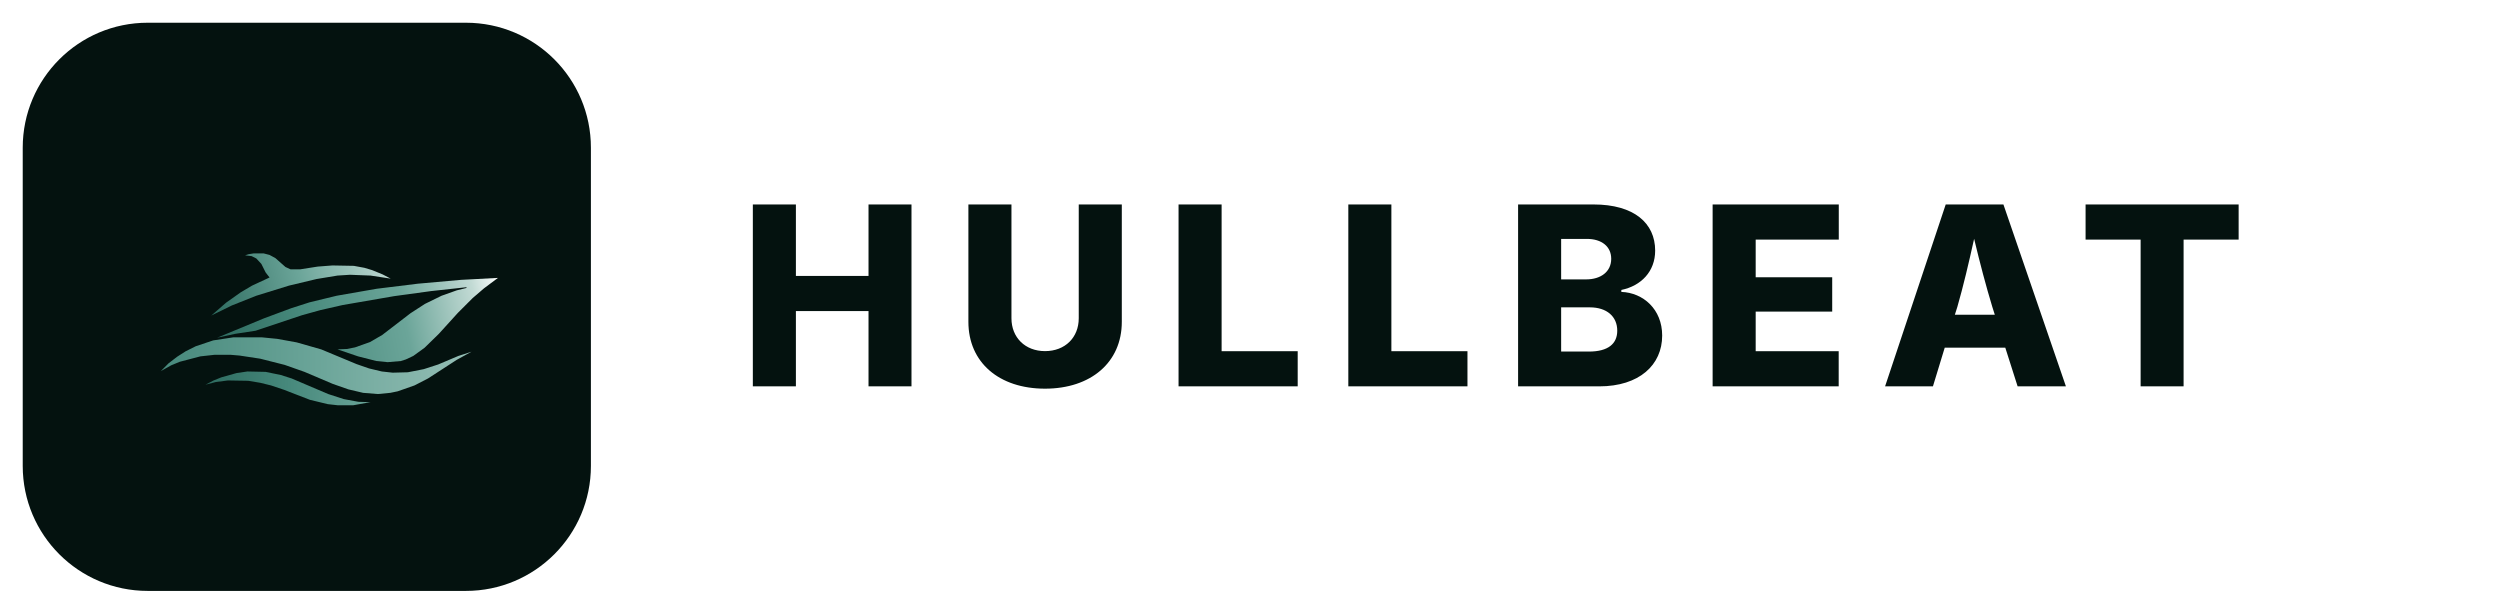
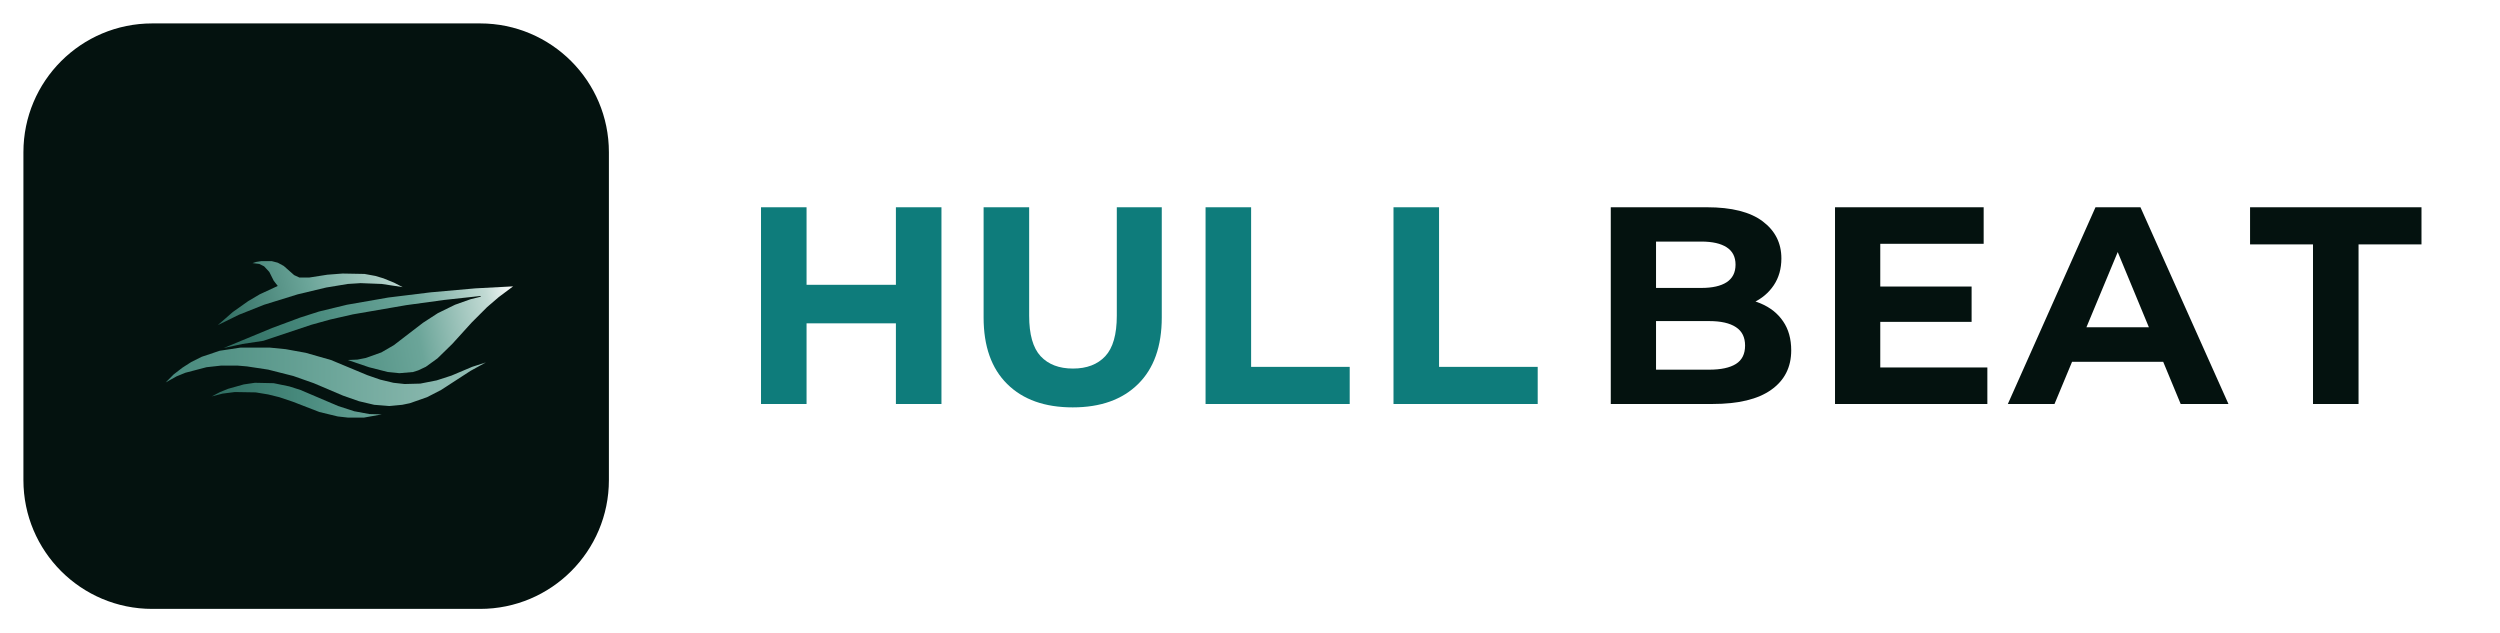
- <svg xmlns="http://www.w3.org/2000/svg" viewBox="0 0 440 108" width="440" height="108">
+ <svg xmlns="http://www.w3.org/2000/svg" viewBox="0 0 427 108" width="427" height="108">
  <defs>
    <linearGradient id="lGrad2" x1="32" y1="65" x2="62" y2="65" gradientUnits="userSpaceOnUse">
      <stop offset="0.0" stop-color="#2E6C60" />
      <stop offset="0.5" stop-color="#47897C" />
      <stop offset="1.0" stop-color="#6BA599" />
    </linearGradient>
    <linearGradient id="uGrad2" x1="24" y1="60" x2="80" y2="60" gradientUnits="userSpaceOnUse">
      <stop offset="0.0" stop-color="#47897C" />
      <stop offset="0.5" stop-color="#6BA599" />
      <stop offset="1.0" stop-color="#97C0B7" />
    </linearGradient>
    <linearGradient id="hGrad2" x1="34" y1="55" x2="84" y2="45" gradientUnits="userSpaceOnUse">
      <stop offset="0.0" stop-color="#2E6C60" />
      <stop offset="0.3" stop-color="#47897C" />
      <stop offset="0.65" stop-color="#6BA599" />
      <stop offset="0.9" stop-color="#C2DAD4" />
      <stop offset="1.0" stop-color="#FFFFFF" />
    </linearGradient>
    <linearGradient id="cGrad2" x1="33" y1="50" x2="65" y2="42" gradientUnits="userSpaceOnUse">
      <stop offset="0.0" stop-color="#2E6C60" />
      <stop offset="0.5" stop-color="#6BA599" />
      <stop offset="1.0" stop-color="#C2DAD4" />
    </linearGradient>
  </defs>
  <g transform="translate(4, 4)">
    <rect width="100" height="100" rx="22" fill="#04120F" />
    <path d="M32.16,63.71 L34.00,63.23 L36.12,62.96 L39.68,63.02 L41.80,63.37 L43.71,63.84 L45.97,64.60 L50.55,66.37 L53.69,67.13 L55.47,67.33 L58.14,67.33 L61.21,66.78 L59.09,66.72 L56.50,66.24 L53.76,65.35 L47.33,62.61 L45.42,62.00 L42.75,61.45 L39.54,61.38 L37.63,61.66 L34.96,62.41 L33.59,62.96 Z" fill="url(#lGrad2)" />
    <path d="M24.30,61.32 L26.14,60.29 L27.65,59.67 L31.27,58.72 L33.80,58.44 L36.53,58.44 L38.17,58.58 L41.80,59.13 L46.10,60.22 L49.59,61.45 L54.58,63.57 L57.32,64.53 L59.91,65.14 L62.51,65.35 L64.70,65.14 L66.00,64.87 L68.94,63.84 L71.33,62.61 L76.39,59.33 L78.99,57.90 L76.66,58.65 L73.11,60.15 L70.58,60.97 L67.78,61.52 L65.11,61.59 L63.20,61.38 L60.94,60.84 L58.75,60.08 L52.53,57.49 L48.22,56.26 L44.80,55.64 L42.07,55.37 L37.08,55.37 L33.52,55.91 L30.45,56.94 L28.67,57.83 L27.17,58.79 L25.66,59.95 Z" fill="url(#uGrad2)" />
    <path d="M83.64,44.91 L77.21,45.25 L69.55,45.93 L62.31,46.82 L55.26,48.05 L50.48,49.21 L47.27,50.24 L42.48,52.02 L34.21,55.44 L37.42,54.75 L40.98,54.21 L49.18,51.47 L52.39,50.58 L56.29,49.69 L65.38,48.12 L71.88,47.23 L78.10,46.55 L78.10,46.68 L76.39,47.10 L73.72,48.05 L70.78,49.49 L68.25,51.13 L63.26,54.96 L61.14,56.19 L58.48,57.14 L57.04,57.42 L55.40,57.49 L59.02,58.72 L62.24,59.54 L64.22,59.74 L66.55,59.54 L67.43,59.26 L68.73,58.65 L70.72,57.21 L73.24,54.75 L76.59,51.06 L79.19,48.46 L81.18,46.75 Z" fill="url(#hGrad2)" />
    <path d="M33.18,51.54 L36.81,49.76 L41.11,48.05 L46.86,46.27 L51.71,45.11 L55.40,44.50 L57.59,44.36 L61.21,44.50 L64.77,45.04 L63.33,44.29 L61.49,43.54 L60.12,43.13 L58.27,42.79 L54.51,42.72 L51.91,42.92 L48.84,43.40 L47.13,43.40 L46.24,42.99 L44.46,41.42 L43.44,40.87 L42.41,40.60 L40.63,40.60 L39.75,40.74 L39.13,40.94 L40.29,41.08 L41.11,41.49 L42.00,42.45 L42.75,43.95 L43.44,44.84 L40.36,46.27 L38.38,47.44 L35.78,49.28 Z" fill="url(#cGrad2)" />
  </g>
-   <text x="130" y="68" font-family="Inter, -apple-system, BlinkMacSystemFont, 'Segoe UI', Roboto, sans-serif" font-size="44" font-weight="800" letter-spacing="5" fill="#04120F">HULLBEAT</text>
+   <path d="M 153.02 69.00 L 153.02 35.40 L 160.80 35.40 L 160.80 69.00 L 153.02 69.00 Z M 129.98 69.00 L 129.98 35.40 L 137.76 35.40 L 137.76 69.00 L 129.98 69.00 Z M 137.18 55.22 L 137.18 48.64 L 153.60 48.64 L 153.60 55.22 L 137.18 55.22 Z M 183.22 69.58 Q 176.06 69.58 172.03 65.59 Q 168.00 61.61 168.00 54.22 L 168.00 35.40 L 175.78 35.40 L 175.78 53.92 Q 175.78 58.73 177.74 60.84 Q 179.71 62.95 183.26 62.95 Q 186.81 62.95 188.78 60.84 Q 190.75 58.73 190.75 53.92 L 190.75 35.40 L 198.43 35.40 L 198.43 54.22 Q 198.43 61.61 194.39 65.59 Q 190.36 69.58 183.22 69.58 Z M 205.91 69.00 L 205.91 35.40 L 213.69 35.40 L 213.69 62.66 L 230.53 62.66 L 230.53 69.00 L 205.91 69.00 Z M 238.01 69.00 L 238.01 35.40 L 245.79 35.40 L 245.79 62.66 L 262.64 62.66 L 262.64 69.00 L 238.01 69.00 Z" fill="#0E7C7B" />
+   <path d="M 275.12 69.00 L 275.12 35.40 L 291.54 35.40 Q 297.87 35.40 301.06 37.80 Q 304.26 40.20 304.26 44.14 Q 304.26 46.78 302.96 48.72 Q 301.66 50.66 299.40 51.72 Q 297.15 52.78 294.22 52.78 L 295.14 50.80 Q 298.30 50.80 300.75 51.84 Q 303.20 52.88 304.56 54.89 Q 305.94 56.90 305.94 59.84 Q 305.94 64.16 302.52 66.58 Q 299.12 69.00 292.50 69.00 L 275.12 69.00 Z M 282.85 63.14 L 291.92 63.14 Q 294.94 63.14 296.50 62.16 Q 298.06 61.18 298.06 59.02 Q 298.06 56.90 296.50 55.88 Q 294.94 54.84 291.92 54.84 L 282.27 54.84 L 282.27 49.18 L 290.58 49.18 Q 293.41 49.18 294.92 48.20 Q 296.43 47.20 296.43 45.20 Q 296.43 43.22 294.92 42.24 Q 293.41 41.26 290.58 41.26 L 282.85 41.26 L 282.85 63.14 Z M 313.42 69.00 L 313.42 35.40 L 338.81 35.40 L 338.81 41.64 L 321.15 41.64 L 321.15 62.76 L 339.44 62.76 L 339.44 69.00 L 313.42 69.00 Z M 320.57 54.98 L 320.57 48.94 L 336.75 48.94 L 336.75 54.98 L 320.57 54.98 Z M 342.94 69.00 L 357.91 35.40 L 365.59 35.40 L 380.62 69.00 L 372.46 69.00 L 360.17 39.34 L 363.25 39.34 L 350.91 69.00 L 342.94 69.00 Z M 350.43 61.80 L 352.49 55.90 L 369.77 55.90 L 371.89 61.80 L 350.43 61.80 Z M 395.06 69.00 L 395.06 41.74 L 384.31 41.74 L 384.31 35.40 L 413.59 35.40 L 413.59 41.74 L 402.84 41.74 L 402.84 69.00 L 395.06 69.00 Z" fill="#04120F" />
</svg>
